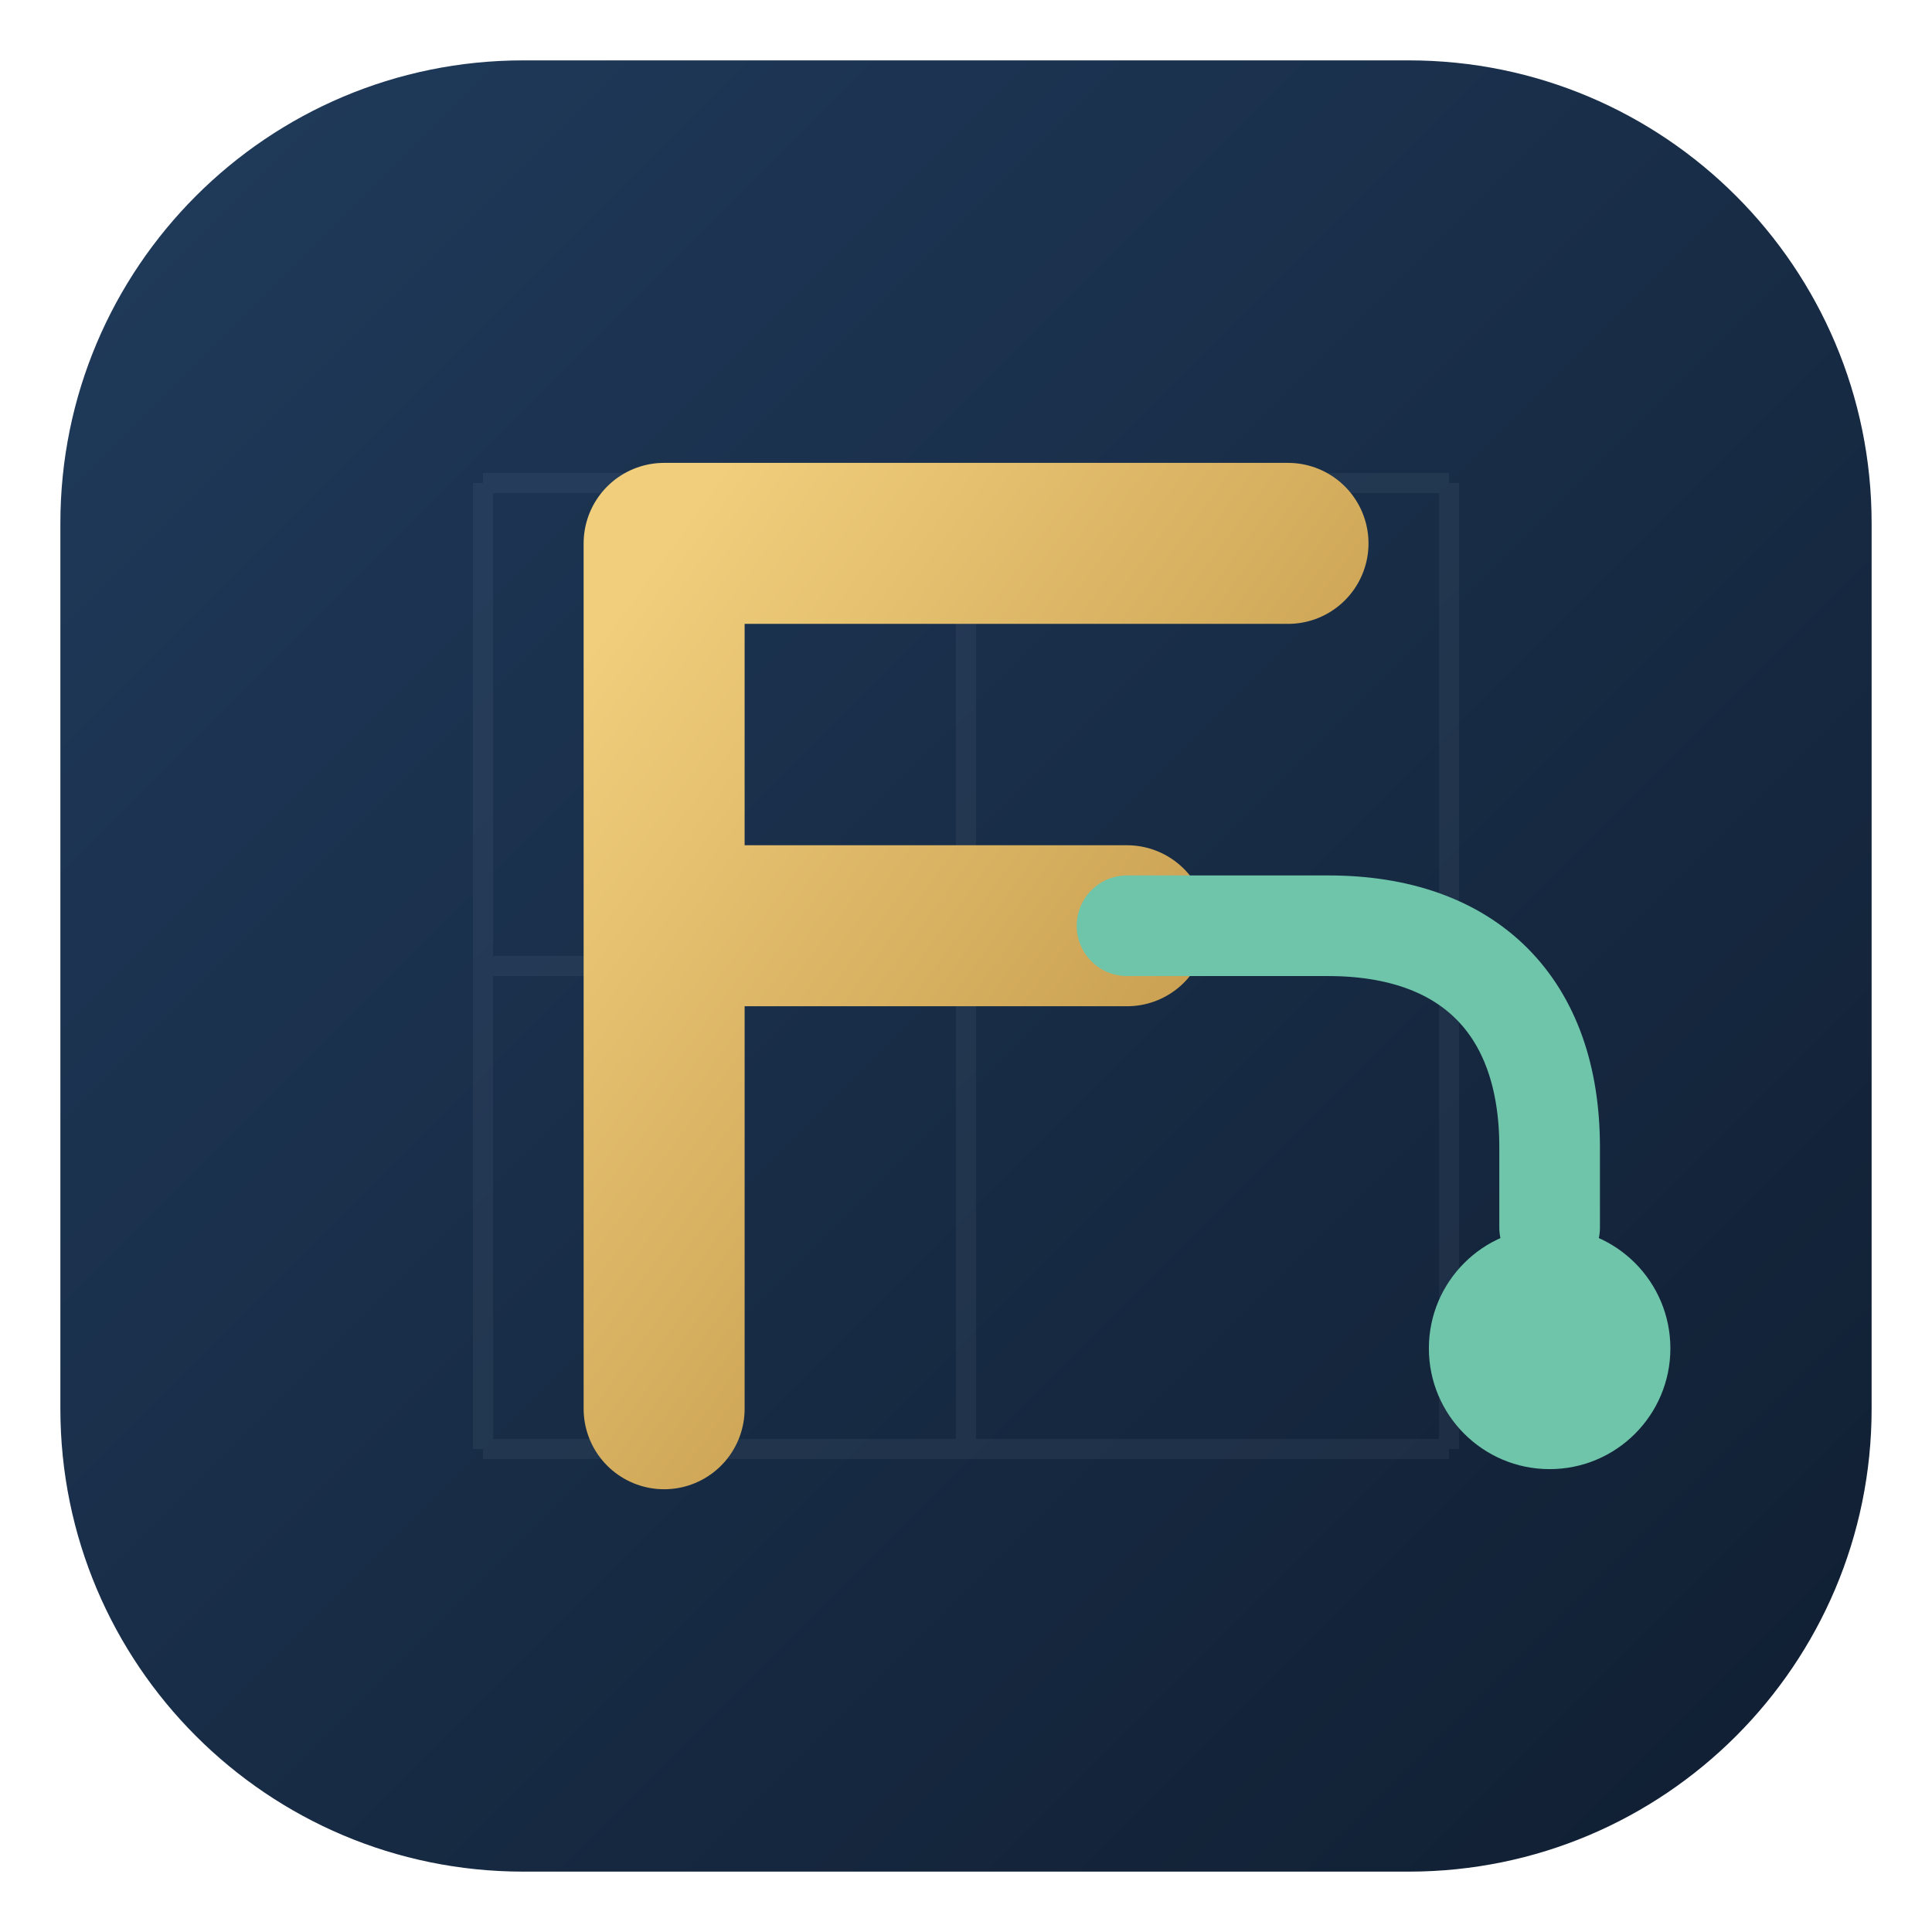
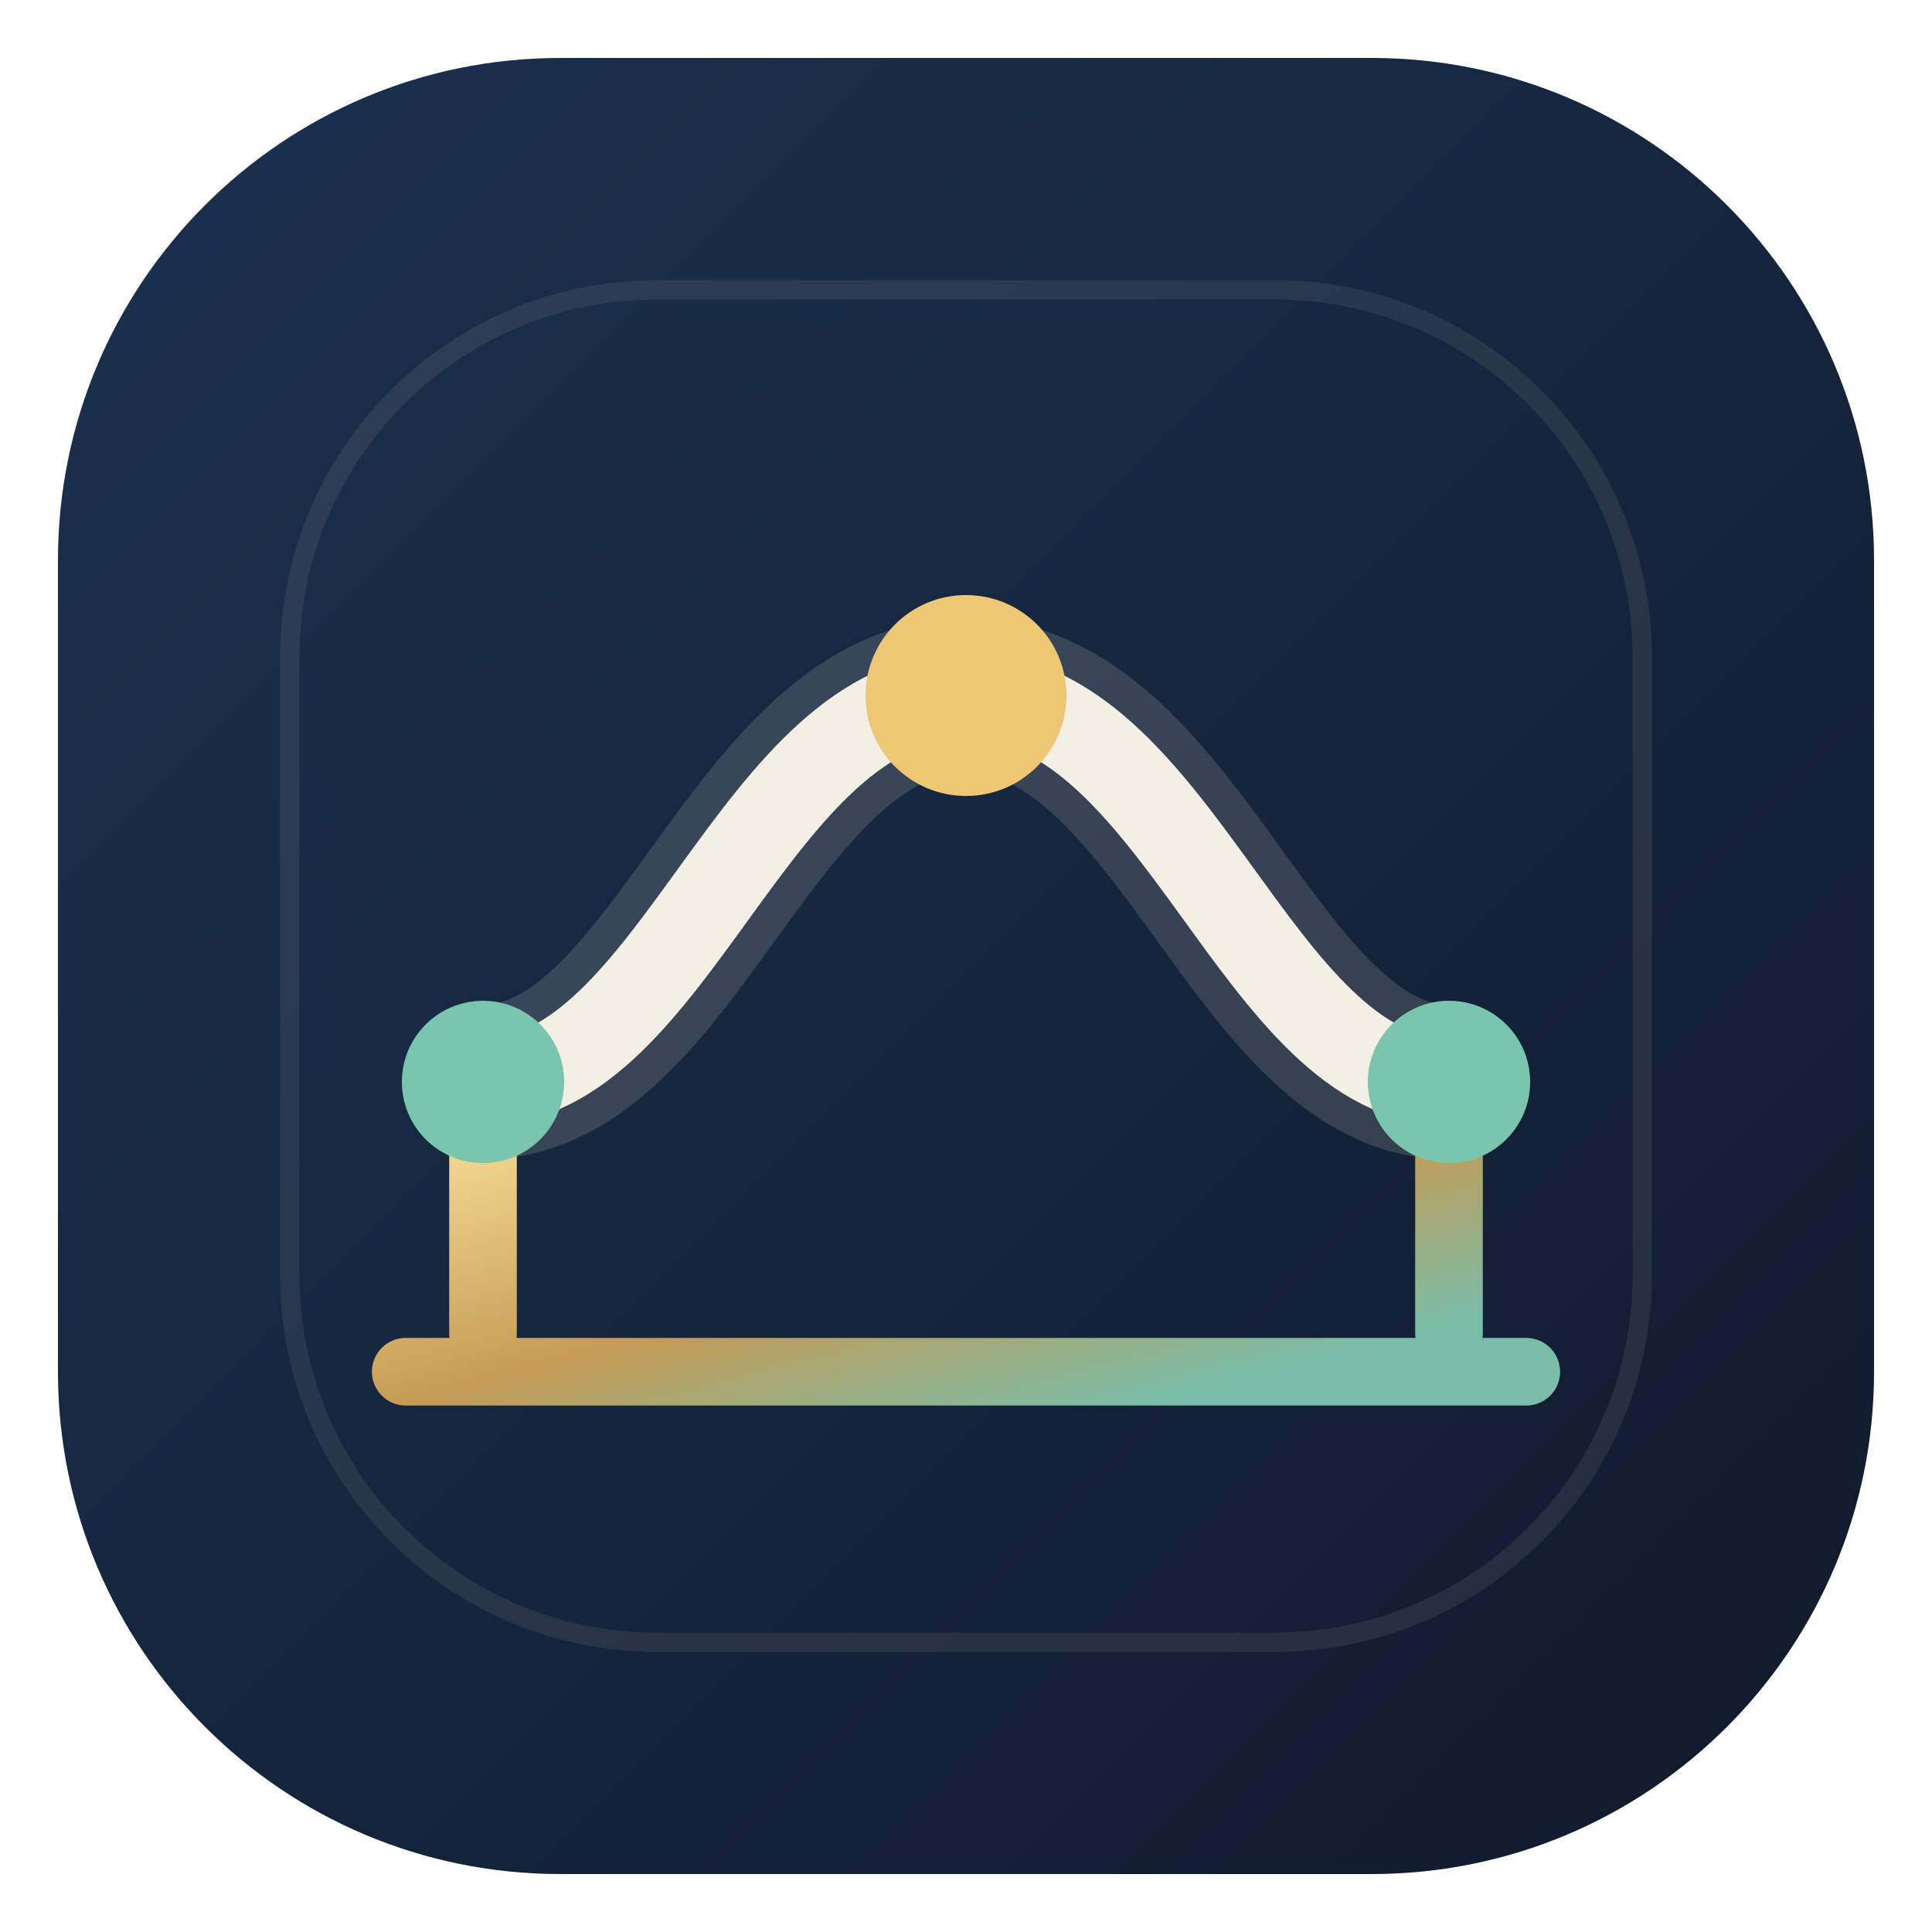
- <svg xmlns="http://www.w3.org/2000/svg" viewBox="0 0 96 96">
+ <svg xmlns="http://www.w3.org/2000/svg" viewBox="0 0 100 100">
  <defs>
-     <linearGradient id="panel" x1="0" y1="0" x2="1" y2="1">
-       <stop stop-color="#203b5c" />
-       <stop offset="1" stop-color="#101e31" />
+     <linearGradient id="field" x1="0" y1="0" x2="1" y2="1">
+       <stop stop-color="#1b3150" />
+       <stop offset="1" stop-color="#101a2c" />
    </linearGradient>
-     <linearGradient id="route" x1="0" y1="0" x2="1" y2="1">
-       <stop stop-color="#f0ce7c" />
-       <stop offset="1" stop-color="#b98c3f" />
+     <linearGradient id="bridge" x1=".12" y1=".14" x2=".9" y2=".86">
+       <stop stop-color="#f0d48e" />
+       <stop offset=".54" stop-color="#c59b55" />
+       <stop offset="1" stop-color="#79bda8" />
    </linearGradient>
  </defs>
-   <rect x="3" y="3" width="90" height="90" rx="23" fill="url(#panel)" />
-   <path d="M24 24h48M24 48h48M24 72h48M24 24v48M48 24v48M72 24v48" fill="none" stroke="#d7e5f3" stroke-opacity=".055" stroke-width="1" />
-   <path d="M33 70V27h31M33 46h23" fill="none" stroke="url(#route)" stroke-linecap="round" stroke-linejoin="round" stroke-width="8" />
-   <path d="M56 46h10c7 0 11 4 11 11v4" fill="none" stroke="#6fc5aa" stroke-linecap="round" stroke-linejoin="round" stroke-width="5" />
-   <circle cx="77" cy="67" r="6" fill="#6fc5aa" />
+   <rect x="3" y="3" width="94" height="94" rx="26" fill="url(#field)" />
+   <rect x="15" y="15" width="70" height="70" rx="19" fill="none" stroke="#e9e2d2" stroke-opacity=".09" />
+   <path d="M25 56c10 0 14-20 25-20s15 20 25 20" fill="none" stroke="#e9e2d2" stroke-opacity=".16" stroke-linecap="round" stroke-linejoin="round" stroke-width="8" />
+   <path d="M25 57v12m50-12v12M21 71h58" fill="none" stroke="url(#bridge)" stroke-linecap="round" stroke-linejoin="round" stroke-width="3.5" />
+   <path d="M25 56c10 0 14-20 25-20s15 20 25 20" fill="none" stroke="#f3efe4" stroke-linecap="round" stroke-linejoin="round" stroke-width="4.5" />
+   <circle cx="25" cy="56" r="4.2" fill="#79c5ae" />
+   <circle cx="50" cy="36" r="5.2" fill="#edc773" />
+   <circle cx="75" cy="56" r="4.2" fill="#79c5ae" />
</svg>
